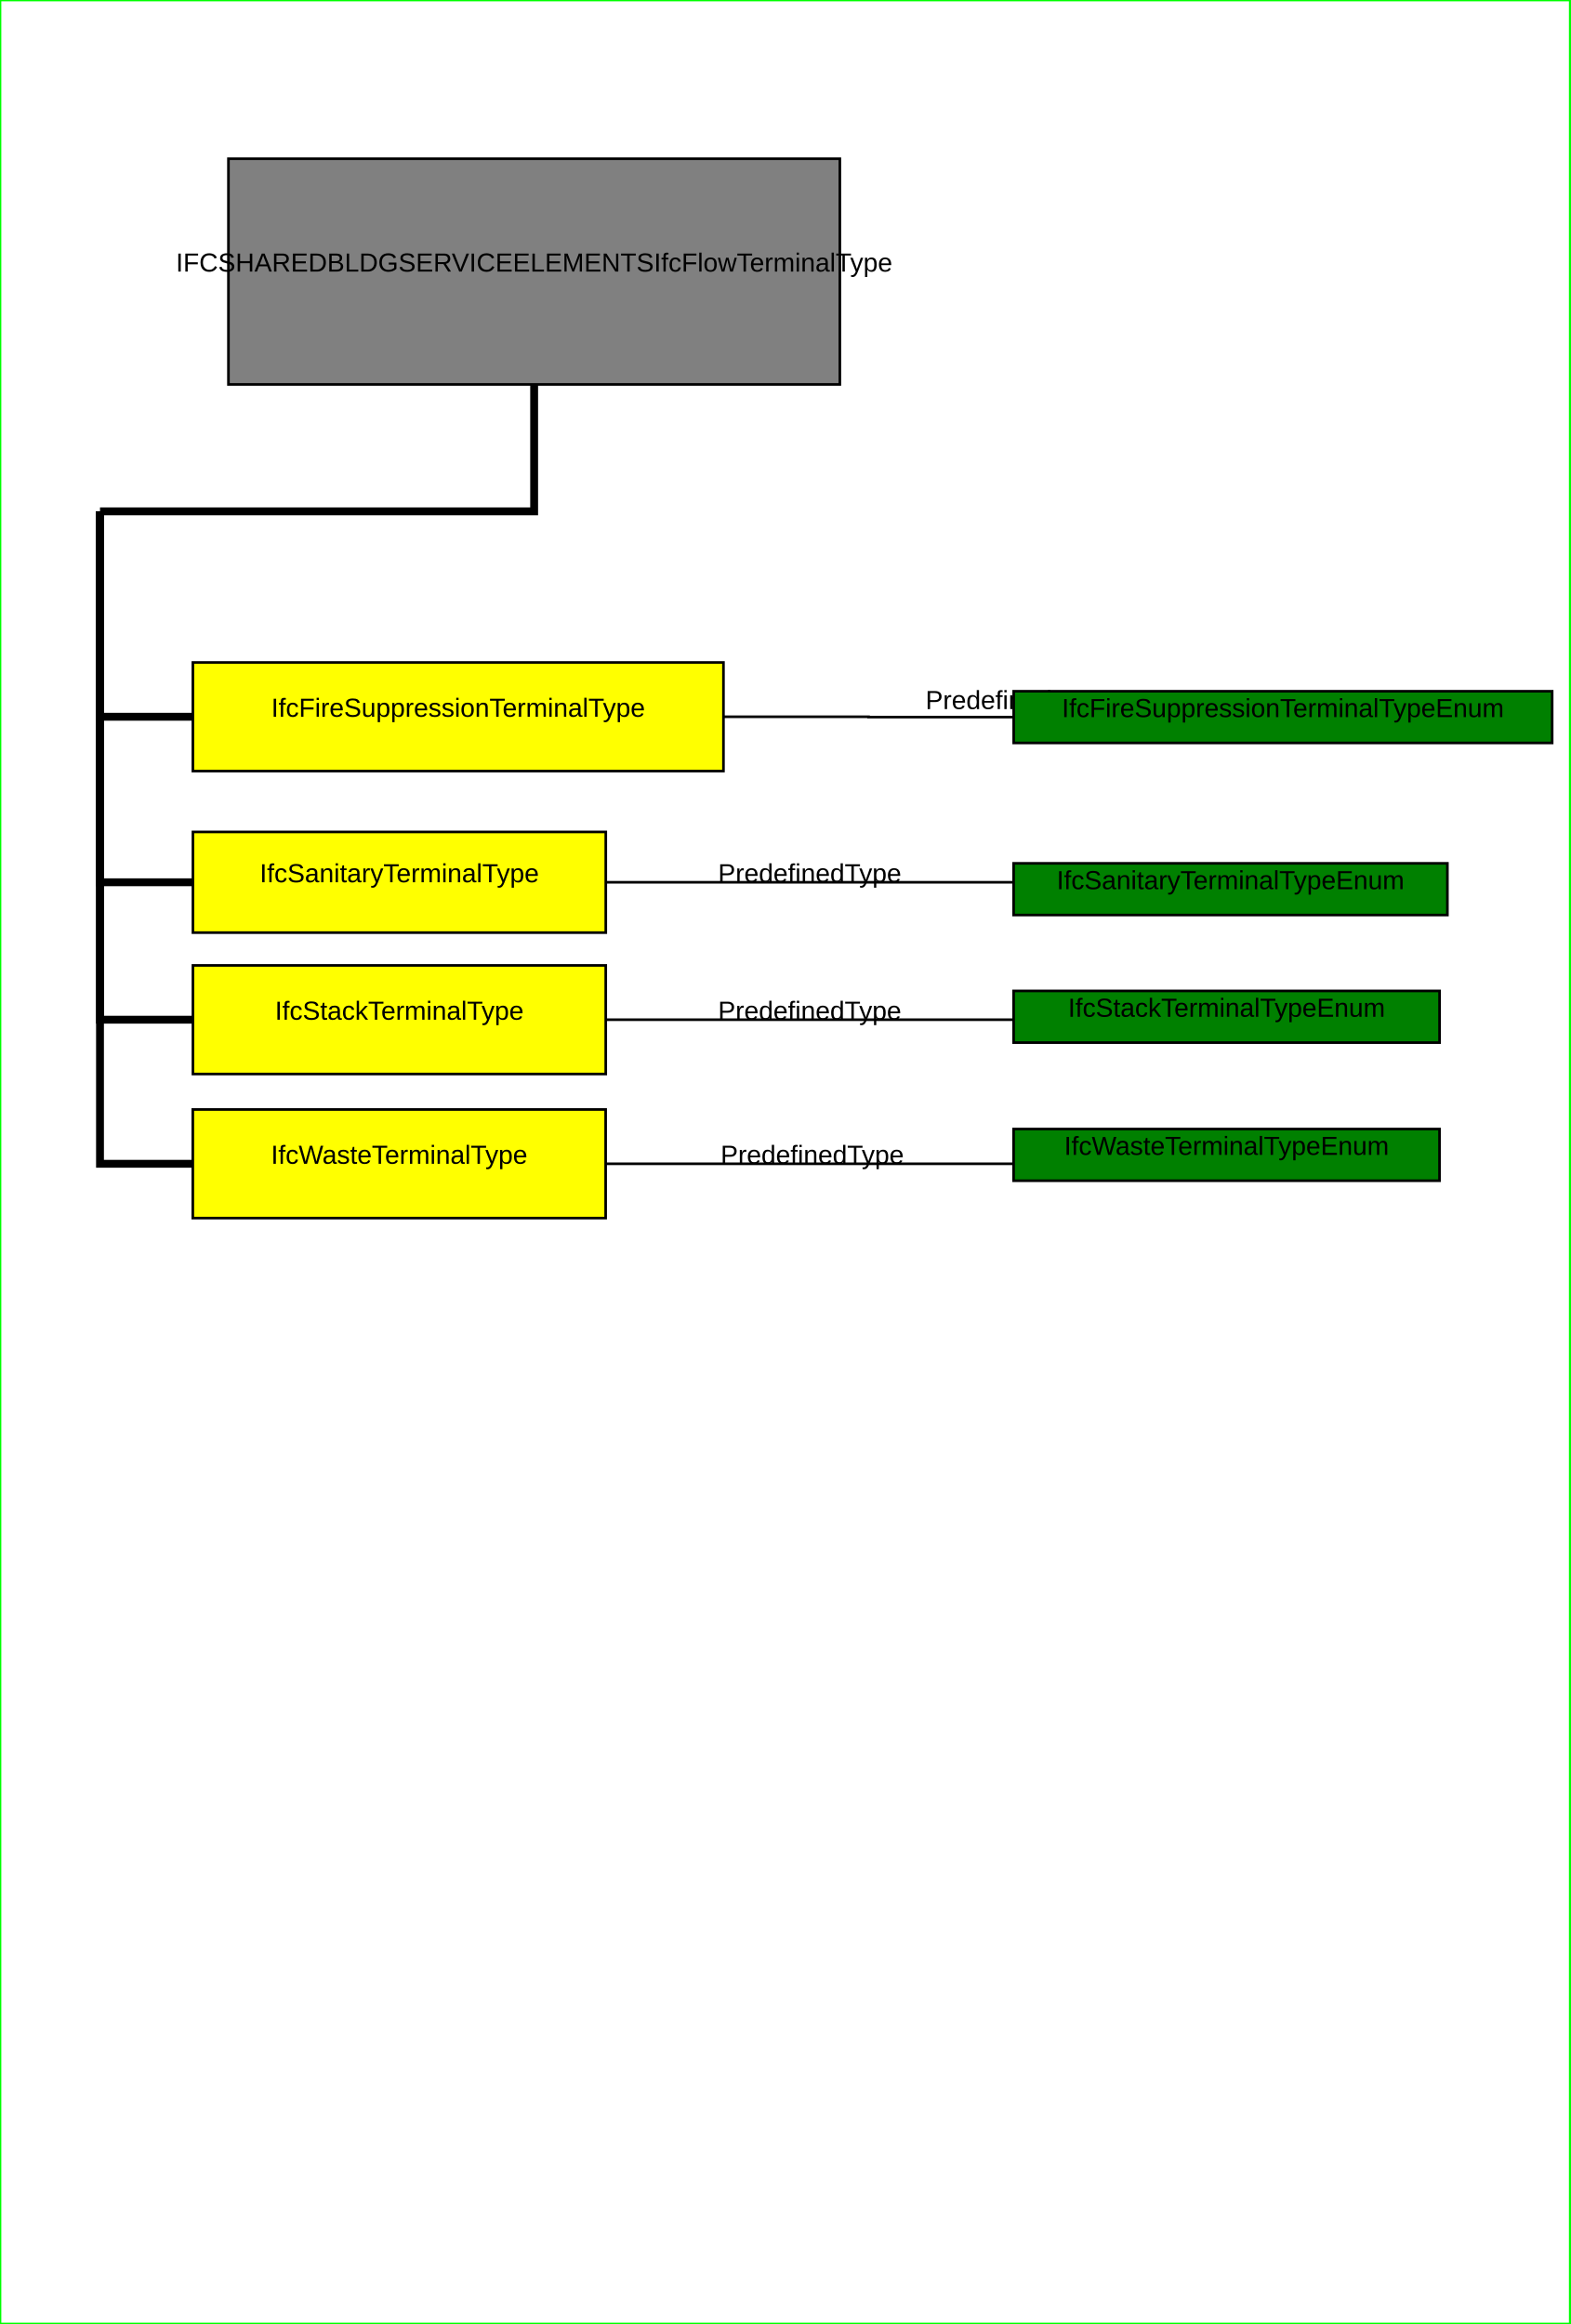
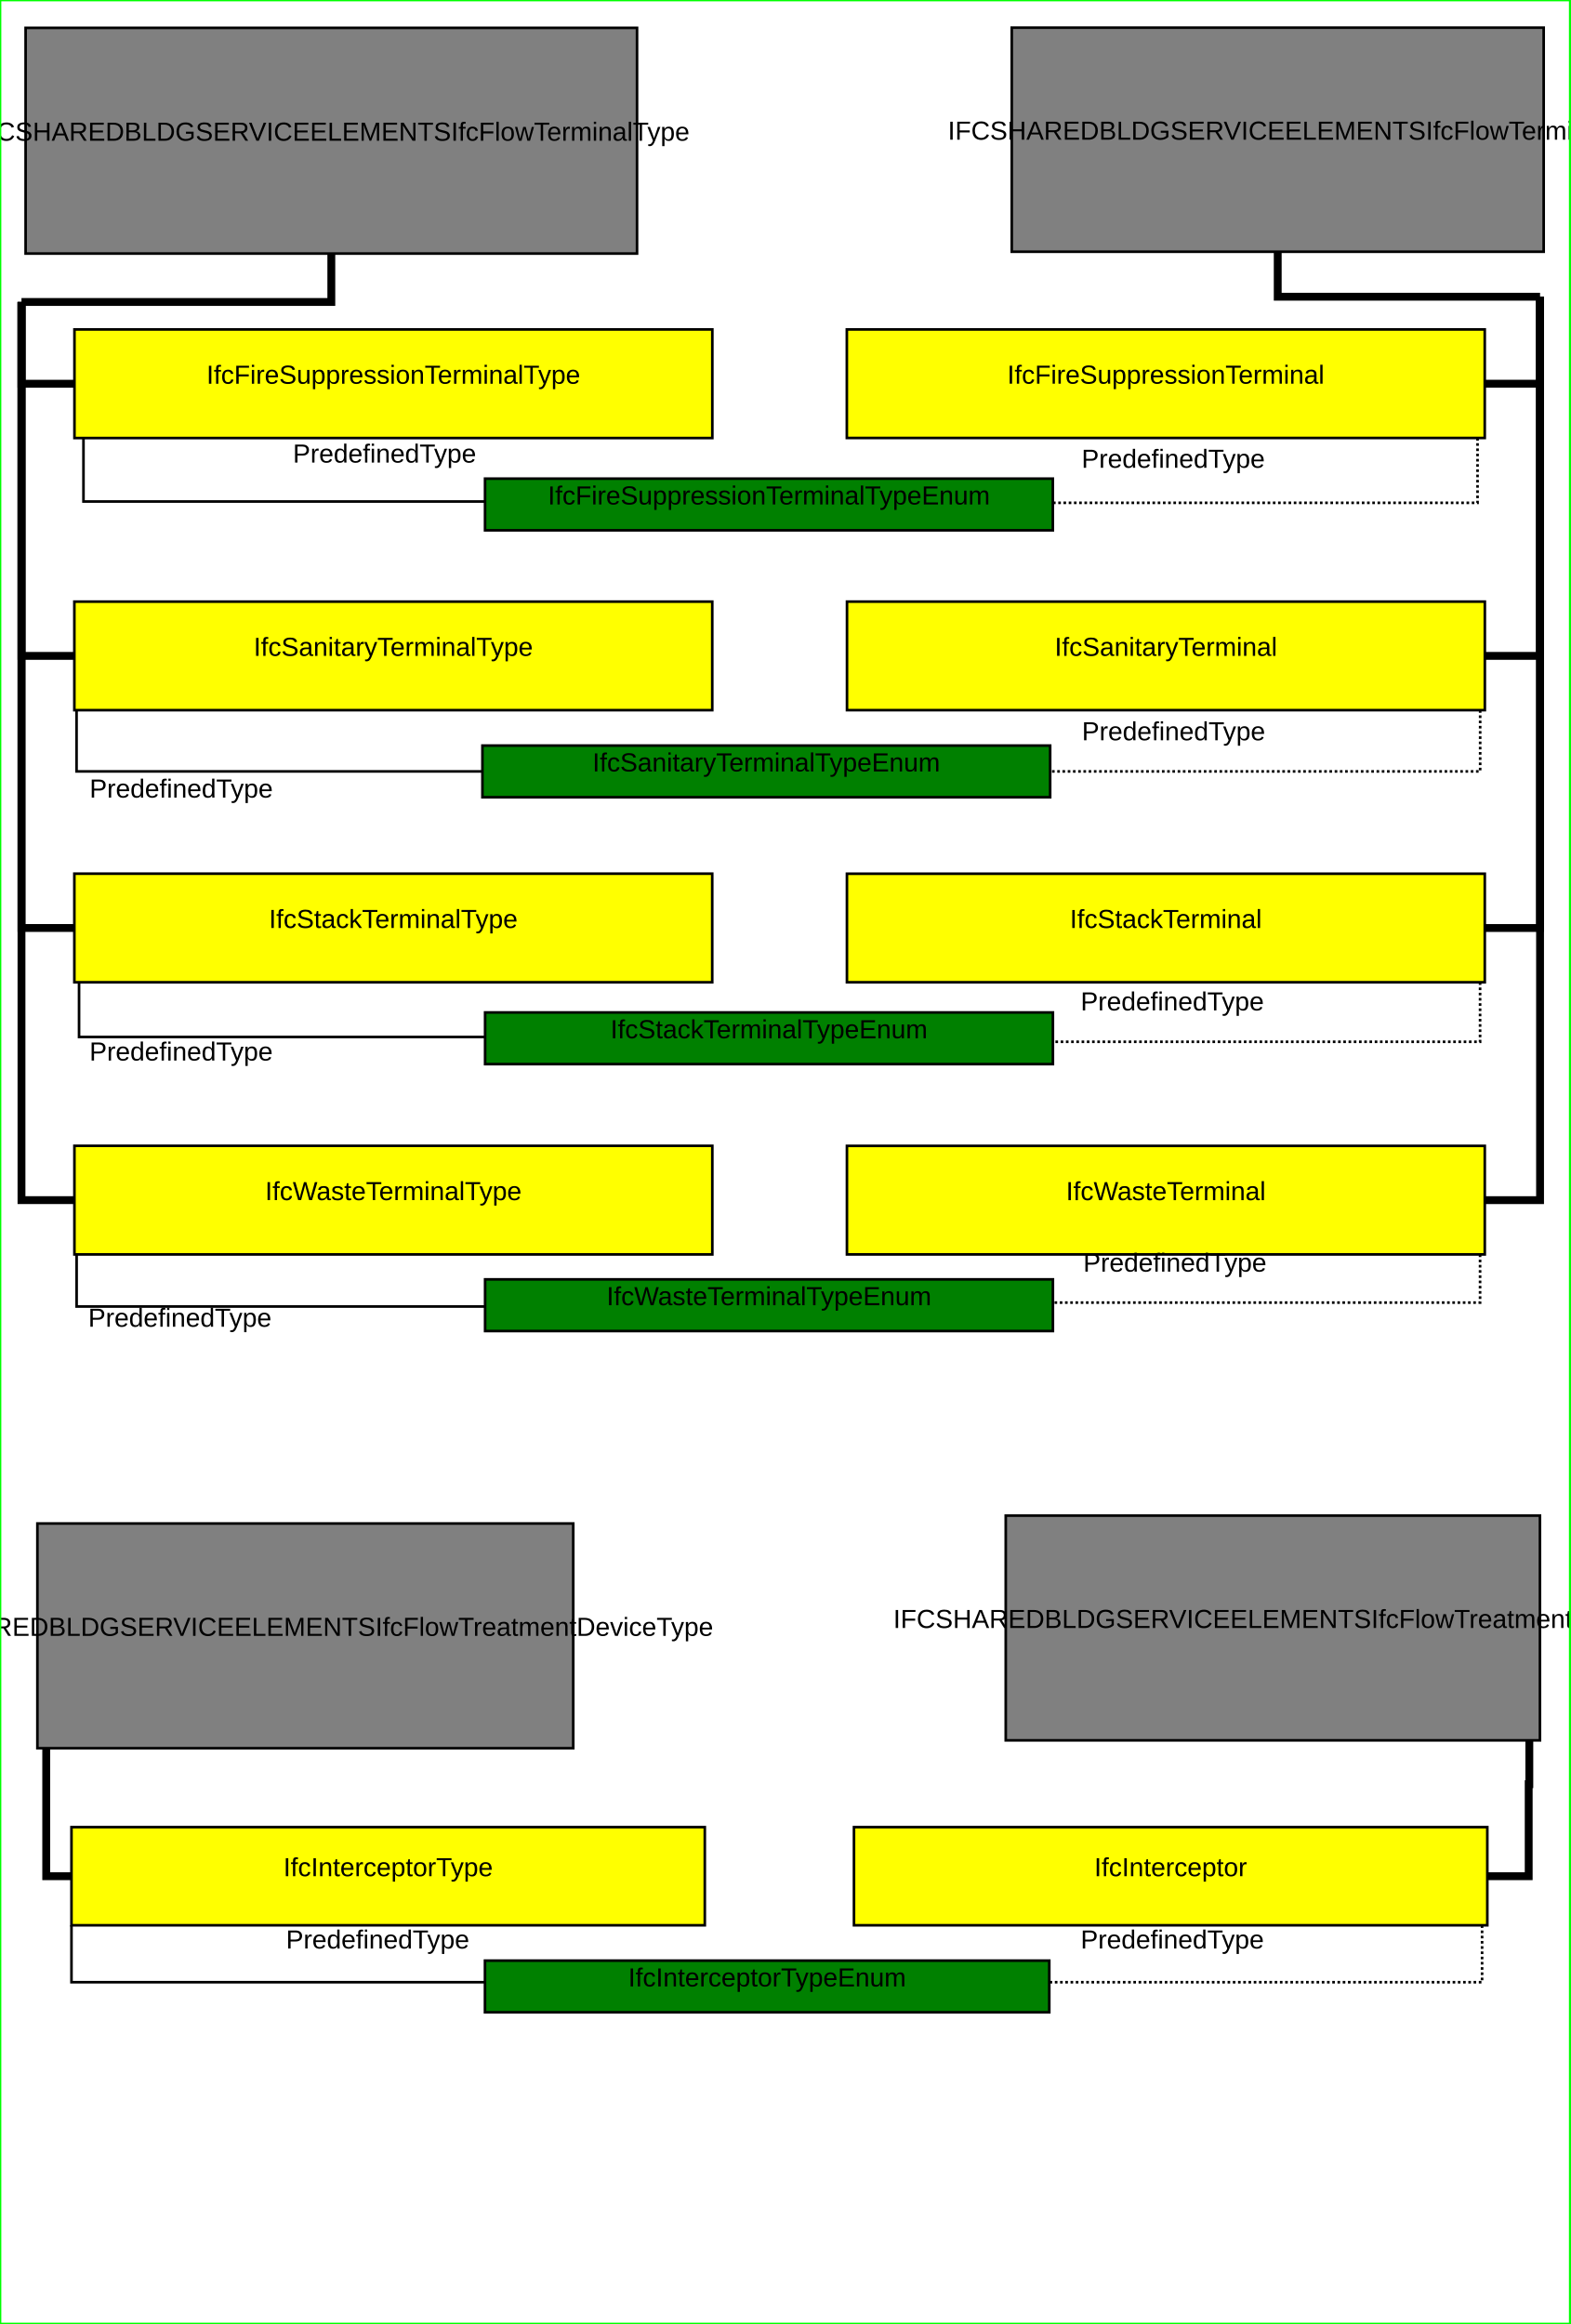
<svg xmlns="http://www.w3.org/2000/svg" version="1.1" width="600" height="888">
+   <g id="IfcFireSuppressionTerminal" fill="yellow">
+     <rect x="323.58" y="125.875" width="243.75" height="41.475" stroke="black" />
+     <text x="445.455" y="146.612" fill="black" font-family="Arial, Helvetica, sans-serif" font-size="10" alignment-baseline="middle" text-anchor="middle">IfcFireSuppressionTerminal</text>
+     <g id="PredefinedType">
+       <polyline points="564.58,167.35 564.58,192.131 402.298,192.131 " fill="none" stroke="black" stroke-dasharray="1,1" />
+       <text x="448.294" y="178.737" fill="black" font-family="Arial, Helvetica, sans-serif" font-size="10" alignment-baseline="middle" text-anchor="middle">PredefinedType</text>
+     </g>
+   </g>
  <g id="IfcFireSuppressionTerminalType" fill="yellow">
-     <rect x="73.698" y="253.125" width="202.738" height="41.5" stroke="black" />
-     <text x="175.066" y="273.875" fill="black" font-family="Arial, Helvetica, sans-serif" font-size="10" alignment-baseline="middle" text-anchor="middle">IfcFireSuppressionTerminalType</text>
+     <rect x="28.448" y="125.875" width="243.738" height="41.5" stroke="black" />
+     <text x="150.316" y="146.625" fill="black" font-family="Arial, Helvetica, sans-serif" font-size="10" alignment-baseline="middle" text-anchor="middle">IfcFireSuppressionTerminalType</text>
    <g id="PredefinedType">
-       <polyline points="276.435,273.875 331.885,273.875 331.885,274 387.335,274 " fill="none" stroke="black" />
-       <text x="388.66" y="270.938" fill="black" font-family="Arial, Helvetica, sans-serif" font-size="10" alignment-baseline="middle" text-anchor="middle">PredefinedType</text>
+       <polyline points="31.894,167.375 31.894,191.631 185.335,191.631 " fill="none" stroke="black" />
+       <text x="146.939" y="176.759" fill="black" font-family="Arial, Helvetica, sans-serif" font-size="10" alignment-baseline="middle" text-anchor="middle">PredefinedType</text>
+     </g>
+   </g>
+   <g id="IfcInterceptor" fill="yellow">
+     <rect x="326.31" y="698.15" width="242" height="37.5" stroke="black" />
+     <text x="447.31" y="716.9" fill="black" font-family="Arial, Helvetica, sans-serif" font-size="10" alignment-baseline="middle" text-anchor="middle">IfcInterceptor</text>
+     <g id="PredefinedType">
+       <polyline points="566.31,735.65 566.31,757.4 400.935,757.4 " fill="none" stroke="black" stroke-dasharray="1,1" />
+       <text x="447.935" y="744.525" fill="black" font-family="Arial, Helvetica, sans-serif" font-size="10" alignment-baseline="middle" text-anchor="middle">PredefinedType</text>
+     </g>
+   </g>
+   <g id="IfcInterceptorType" fill="yellow">
+     <rect x="27.31" y="698.15" width="242" height="37.5" stroke="black" />
+     <text x="148.31" y="716.9" fill="black" font-family="Arial, Helvetica, sans-serif" font-size="10" alignment-baseline="middle" text-anchor="middle">IfcInterceptorType</text>
+     <g id="PredefinedType">
+       <polyline points="27.31,735.65 27.31,757.4 185.31,757.4 " fill="none" stroke="black" />
+       <text x="144.31" y="744.525" fill="black" font-family="Arial, Helvetica, sans-serif" font-size="10" alignment-baseline="middle" text-anchor="middle">PredefinedType</text>
+     </g>
+   </g>
+   <g id="IfcSanitaryTerminal" fill="yellow">
+     <rect x="323.642" y="229.875" width="243.725" height="41.475" stroke="black" />
+     <text x="445.505" y="250.613" fill="black" font-family="Arial, Helvetica, sans-serif" font-size="10" alignment-baseline="middle" text-anchor="middle">IfcSanitaryTerminal</text>
+     <g id="PredefinedType">
+       <polyline points="565.578,271.35 565.578,294.755 401.273,294.755 " fill="none" stroke="black" stroke-dasharray="1,1" />
+       <text x="448.425" y="282.866" fill="black" font-family="Arial, Helvetica, sans-serif" font-size="10" alignment-baseline="middle" text-anchor="middle">PredefinedType</text>
    </g>
  </g>
  <g id="IfcSanitaryTerminalType" fill="yellow">
-     <rect x="73.723" y="317.88" width="157.75" height="38.475" stroke="black" />
-     <text x="152.598" y="337.117" fill="black" font-family="Arial, Helvetica, sans-serif" font-size="10" alignment-baseline="middle" text-anchor="middle">IfcSanitaryTerminalType</text>
+     <rect x="28.41" y="229.88" width="243.75" height="41.475" stroke="black" />
+     <text x="150.285" y="250.617" fill="black" font-family="Arial, Helvetica, sans-serif" font-size="10" alignment-baseline="middle" text-anchor="middle">IfcSanitaryTerminalType</text>
    <g id="PredefinedType">
-       <polyline points="231.473,337.117 387.31,337.117 " fill="none" stroke="black" />
-       <text x="309.391" y="337.117" fill="black" font-family="Arial, Helvetica, sans-serif" font-size="10" alignment-baseline="middle" text-anchor="middle">PredefinedType</text>
+       <polyline points="29.251,271.355 29.251,294.755 184.335,294.755 " fill="none" stroke="black" />
+       <text x="69.251" y="304.755" fill="black" font-family="Arial, Helvetica, sans-serif" font-size="10" alignment-baseline="middle" text-anchor="middle">PredefinedType</text>
+     </g>
+   </g>
+   <g id="IfcStackTerminal" fill="yellow">
+     <rect x="323.618" y="333.85" width="243.725" height="41.475" stroke="black" />
+     <text x="445.48" y="354.588" fill="black" font-family="Arial, Helvetica, sans-serif" font-size="10" alignment-baseline="middle" text-anchor="middle">IfcStackTerminal</text>
+     <g id="PredefinedType">
+       <polyline points="565.547,375.325 565.547,398.065 402.322,398.065 " fill="none" stroke="black" stroke-dasharray="1,1" />
+       <text x="447.935" y="386.085" fill="black" font-family="Arial, Helvetica, sans-serif" font-size="10" alignment-baseline="middle" text-anchor="middle">PredefinedType</text>
    </g>
  </g>
  <g id="IfcStackTerminalType" fill="yellow">
-     <rect x="73.723" y="368.88" width="157.737" height="41.5" stroke="black" />
-     <text x="152.591" y="389.63" fill="black" font-family="Arial, Helvetica, sans-serif" font-size="10" alignment-baseline="middle" text-anchor="middle">IfcStackTerminalType</text>
+     <rect x="28.41" y="333.83" width="243.737" height="41.5" stroke="black" />
+     <text x="150.279" y="354.58" fill="black" font-family="Arial, Helvetica, sans-serif" font-size="10" alignment-baseline="middle" text-anchor="middle">IfcStackTerminalType</text>
    <g id="PredefinedType">
-       <polyline points="231.46,389.63 387.31,389.63 " fill="none" stroke="black" />
-       <text x="309.385" y="389.63" fill="black" font-family="Arial, Helvetica, sans-serif" font-size="10" alignment-baseline="middle" text-anchor="middle">PredefinedType</text>
+       <polyline points="30.205,375.33 30.205,396.23 185.36,396.23 " fill="none" stroke="black" />
+       <text x="69.205" y="405.224" fill="black" font-family="Arial, Helvetica, sans-serif" font-size="10" alignment-baseline="middle" text-anchor="middle">PredefinedType</text>
+     </g>
+   </g>
+   <g id="IfcWasteTerminal" fill="yellow">
+     <rect x="323.618" y="437.838" width="243.725" height="41.475" stroke="black" />
+     <text x="445.48" y="458.575" fill="black" font-family="Arial, Helvetica, sans-serif" font-size="10" alignment-baseline="middle" text-anchor="middle">IfcWasteTerminal</text>
+     <g id="PredefinedType">
+       <polyline points="565.542,479.313 565.542,497.718 402.322,497.718 " fill="none" stroke="black" stroke-dasharray="1,1" />
+       <text x="448.932" y="485.894" fill="black" font-family="Arial, Helvetica, sans-serif" font-size="10" alignment-baseline="middle" text-anchor="middle">PredefinedType</text>
    </g>
  </g>
  <g id="IfcWasteTerminalType" fill="yellow">
-     <rect x="73.672" y="423.93" width="157.75" height="41.5" stroke="black" />
-     <text x="152.548" y="444.68" fill="black" font-family="Arial, Helvetica, sans-serif" font-size="10" alignment-baseline="middle" text-anchor="middle">IfcWasteTerminalType</text>
+     <rect x="28.435" y="437.817" width="243.75" height="41.5" stroke="black" />
+     <text x="150.31" y="458.567" fill="black" font-family="Arial, Helvetica, sans-serif" font-size="10" alignment-baseline="middle" text-anchor="middle">IfcWasteTerminalType</text>
    <g id="PredefinedType">
-       <polyline points="231.423,444.68 387.298,444.68 " fill="none" stroke="black" />
-       <text x="310.36" y="444.68" fill="black" font-family="Arial, Helvetica, sans-serif" font-size="10" alignment-baseline="middle" text-anchor="middle">PredefinedType</text>
+       <polyline points="29.276,479.317 29.276,499.217 185.36,499.217 " fill="none" stroke="black" />
+       <text x="68.732" y="506.942" fill="black" font-family="Arial, Helvetica, sans-serif" font-size="10" alignment-baseline="middle" text-anchor="middle">PredefinedType</text>
    </g>
  </g>
  <g id="IfcFireSuppressionTerminalTypeEnum" fill="green">
-     <rect x="387.335" y="264.125" width="205.75" height="19.75" stroke="black" />
-     <text x="490.21" y="274" fill="black" font-family="Arial, Helvetica, sans-serif" font-size="10" alignment-baseline="middle" text-anchor="middle">IfcFireSuppressionTerminalTypeEnum</text>
+     <rect x="185.335" y="182.887" width="216.963" height="19.75" stroke="black" />
+     <text x="293.816" y="192.762" fill="black" font-family="Arial, Helvetica, sans-serif" font-size="10" alignment-baseline="middle" text-anchor="middle">IfcFireSuppressionTerminalTypeEnum</text>
+   </g>
+   <g id="IfcInterceptorTypeEnum" fill="green">
+     <rect x="185.31" y="749.15" width="215.625" height="19.75" stroke="black" />
+     <text x="293.123" y="759.025" fill="black" font-family="Arial, Helvetica, sans-serif" font-size="10" alignment-baseline="middle" text-anchor="middle">IfcInterceptorTypeEnum</text>
  </g>
  <g id="IfcSanitaryTerminalTypeEnum" fill="green">
-     <rect x="387.31" y="329.88" width="165.75" height="19.75" stroke="black" />
-     <text x="470.185" y="339.755" fill="black" font-family="Arial, Helvetica, sans-serif" font-size="10" alignment-baseline="middle" text-anchor="middle">IfcSanitaryTerminalTypeEnum</text>
+     <rect x="184.335" y="284.88" width="216.938" height="19.75" stroke="black" />
+     <text x="292.804" y="294.755" fill="black" font-family="Arial, Helvetica, sans-serif" font-size="10" alignment-baseline="middle" text-anchor="middle">IfcSanitaryTerminalTypeEnum</text>
  </g>
  <g id="IfcStackTerminalTypeEnum" fill="green">
-     <rect x="387.31" y="378.63" width="162.75" height="19.75" stroke="black" />
-     <text x="468.685" y="388.505" fill="black" font-family="Arial, Helvetica, sans-serif" font-size="10" alignment-baseline="middle" text-anchor="middle">IfcStackTerminalTypeEnum</text>
+     <rect x="185.36" y="386.855" width="216.963" height="19.75" stroke="black" />
+     <text x="293.841" y="396.73" fill="black" font-family="Arial, Helvetica, sans-serif" font-size="10" alignment-baseline="middle" text-anchor="middle">IfcStackTerminalTypeEnum</text>
  </g>
  <g id="IfcWasteTerminalTypeEnum" fill="green">
-     <rect x="387.297" y="431.405" width="162.75" height="19.75" stroke="black" />
-     <text x="468.672" y="441.28" fill="black" font-family="Arial, Helvetica, sans-serif" font-size="10" alignment-baseline="middle" text-anchor="middle">IfcWasteTerminalTypeEnum</text>
+     <rect x="185.36" y="488.842" width="216.963" height="19.75" stroke="black" />
+     <text x="293.841" y="498.718" fill="black" font-family="Arial, Helvetica, sans-serif" font-size="10" alignment-baseline="middle" text-anchor="middle">IfcWasteTerminalTypeEnum</text>
  </g>
  <g id="IFCSHAREDBLDGSERVICEELEMENTS">
    <g id="IfcFlowTerminalType" fill="grey">
-       <rect x="87.287" y="60.638" width="233.625" height="86.25" stroke="black" />
-       <polyline points="204.1,146.887 204.1,195.384 38.21,195.384 " fill="none" stroke="black" stroke-width="3" />
-       <polyline points="38.21,195.384 38.21,444.68 73.673,444.68 " fill="none" stroke="black" stroke-width="3" />
-       <polyline points="38.21,195.384 38.21,389.63 73.723,389.63 " fill="none" stroke="black" stroke-width="3" />
-       <polyline points="38.21,195.384 38.21,337.117 73.723,337.117 " fill="none" stroke="black" stroke-width="3" />
-       <polyline points="38.21,195.384 38.21,273.875 73.698,273.875 " fill="none" stroke="black" stroke-width="3" />
-       <text x="204.1" y="103.763" fill="black" font-family="Arial, Helvetica, sans-serif" font-size="10" alignment-baseline="middle" text-anchor="middle">IFCSHAREDBLDGSERVICEELEMENTS
+       <rect x="9.787" y="10.638" width="233.625" height="86.25" stroke="black" />
+       <polyline points="126.6,96.888 126.6,115.384 8.21,115.384 " fill="none" stroke="black" stroke-width="3" />
+       <polyline points="8.21,115.384 8.21,458.567 28.435,458.567 " fill="none" stroke="black" stroke-width="3" />
+       <polyline points="8.21,115.384 8.21,354.58 28.41,354.58 " fill="none" stroke="black" stroke-width="3" />
+       <polyline points="8.21,115.384 8.21,250.617 28.41,250.617 " fill="none" stroke="black" stroke-width="3" />
+       <polyline points="8.21,115.384 8.21,146.625 28.448,146.625 " fill="none" stroke="black" stroke-width="3" />
+       <text x="126.6" y="53.763" fill="black" font-family="Arial, Helvetica, sans-serif" font-size="10" alignment-baseline="middle" text-anchor="middle">IFCSHAREDBLDGSERVICEELEMENTS
IfcFlowTerminalType</text>
+     </g>
+     <g id="IfcFlowTerminal" fill="grey">
+       <rect x="386.6" y="10.563" width="203.25" height="85.625" stroke="black" />
+       <polyline points="488.225,96.188 488.225,113.375 588.465,113.375 " fill="none" stroke="black" stroke-width="3" />
+       <polyline points="588.465,113.375 588.465,146.612 567.33,146.612 " fill="none" stroke="black" stroke-width="3" />
+       <polyline points="588.465,113.375 588.465,250.613 567.367,250.613 " fill="none" stroke="black" stroke-width="3" />
+       <polyline points="588.465,113.375 588.465,354.588 567.342,354.588 " fill="none" stroke="black" stroke-width="3" />
+       <polyline points="588.465,113.375 588.465,458.575 567.343,458.575 " fill="none" stroke="black" stroke-width="3" />
+       <text x="488.225" y="53.375" fill="black" font-family="Arial, Helvetica, sans-serif" font-size="10" alignment-baseline="middle" text-anchor="middle">IFCSHAREDBLDGSERVICEELEMENTS
+ IfcFlowTerminal</text>
+     </g>
+     <g id="IfcFlowTreatmentDeviceType" fill="grey">
+       <rect x="14.287" y="582.125" width="204.75" height="85.875" stroke="black" />
+       <polyline points="17.663,668 17.663,716.9 27.31,716.9 " fill="none" stroke="black" stroke-width="3" />
+       <text x="116.662" y="625.062" fill="black" font-family="Arial, Helvetica, sans-serif" font-size="10" alignment-baseline="middle" text-anchor="middle">IFCSHAREDBLDGSERVICEELEMENTS
+ IfcFlowTreatmentDeviceType</text>
+     </g>
+     <g id="IfcFlowTreatmentDevice" fill="grey">
+       <rect x="384.3" y="579.112" width="204.125" height="85.875" stroke="black" />
+       <polyline points="584.362,664.987 584.362,681.746 584.124,681.746 584.124,716.9 568.31,716.9 " fill="none" stroke="black" stroke-width="3" />
+       <text x="486.362" y="622.05" fill="black" font-family="Arial, Helvetica, sans-serif" font-size="10" alignment-baseline="middle" text-anchor="middle">IFCSHAREDBLDGSERVICEELEMENTS
+ IfcFlowTreatmentDevice</text>
    </g>
  </g>
  <g>
    <rect x="0" y="0" width="600" height="888" fill="none" stroke="lime" />
  </g>
</svg>
